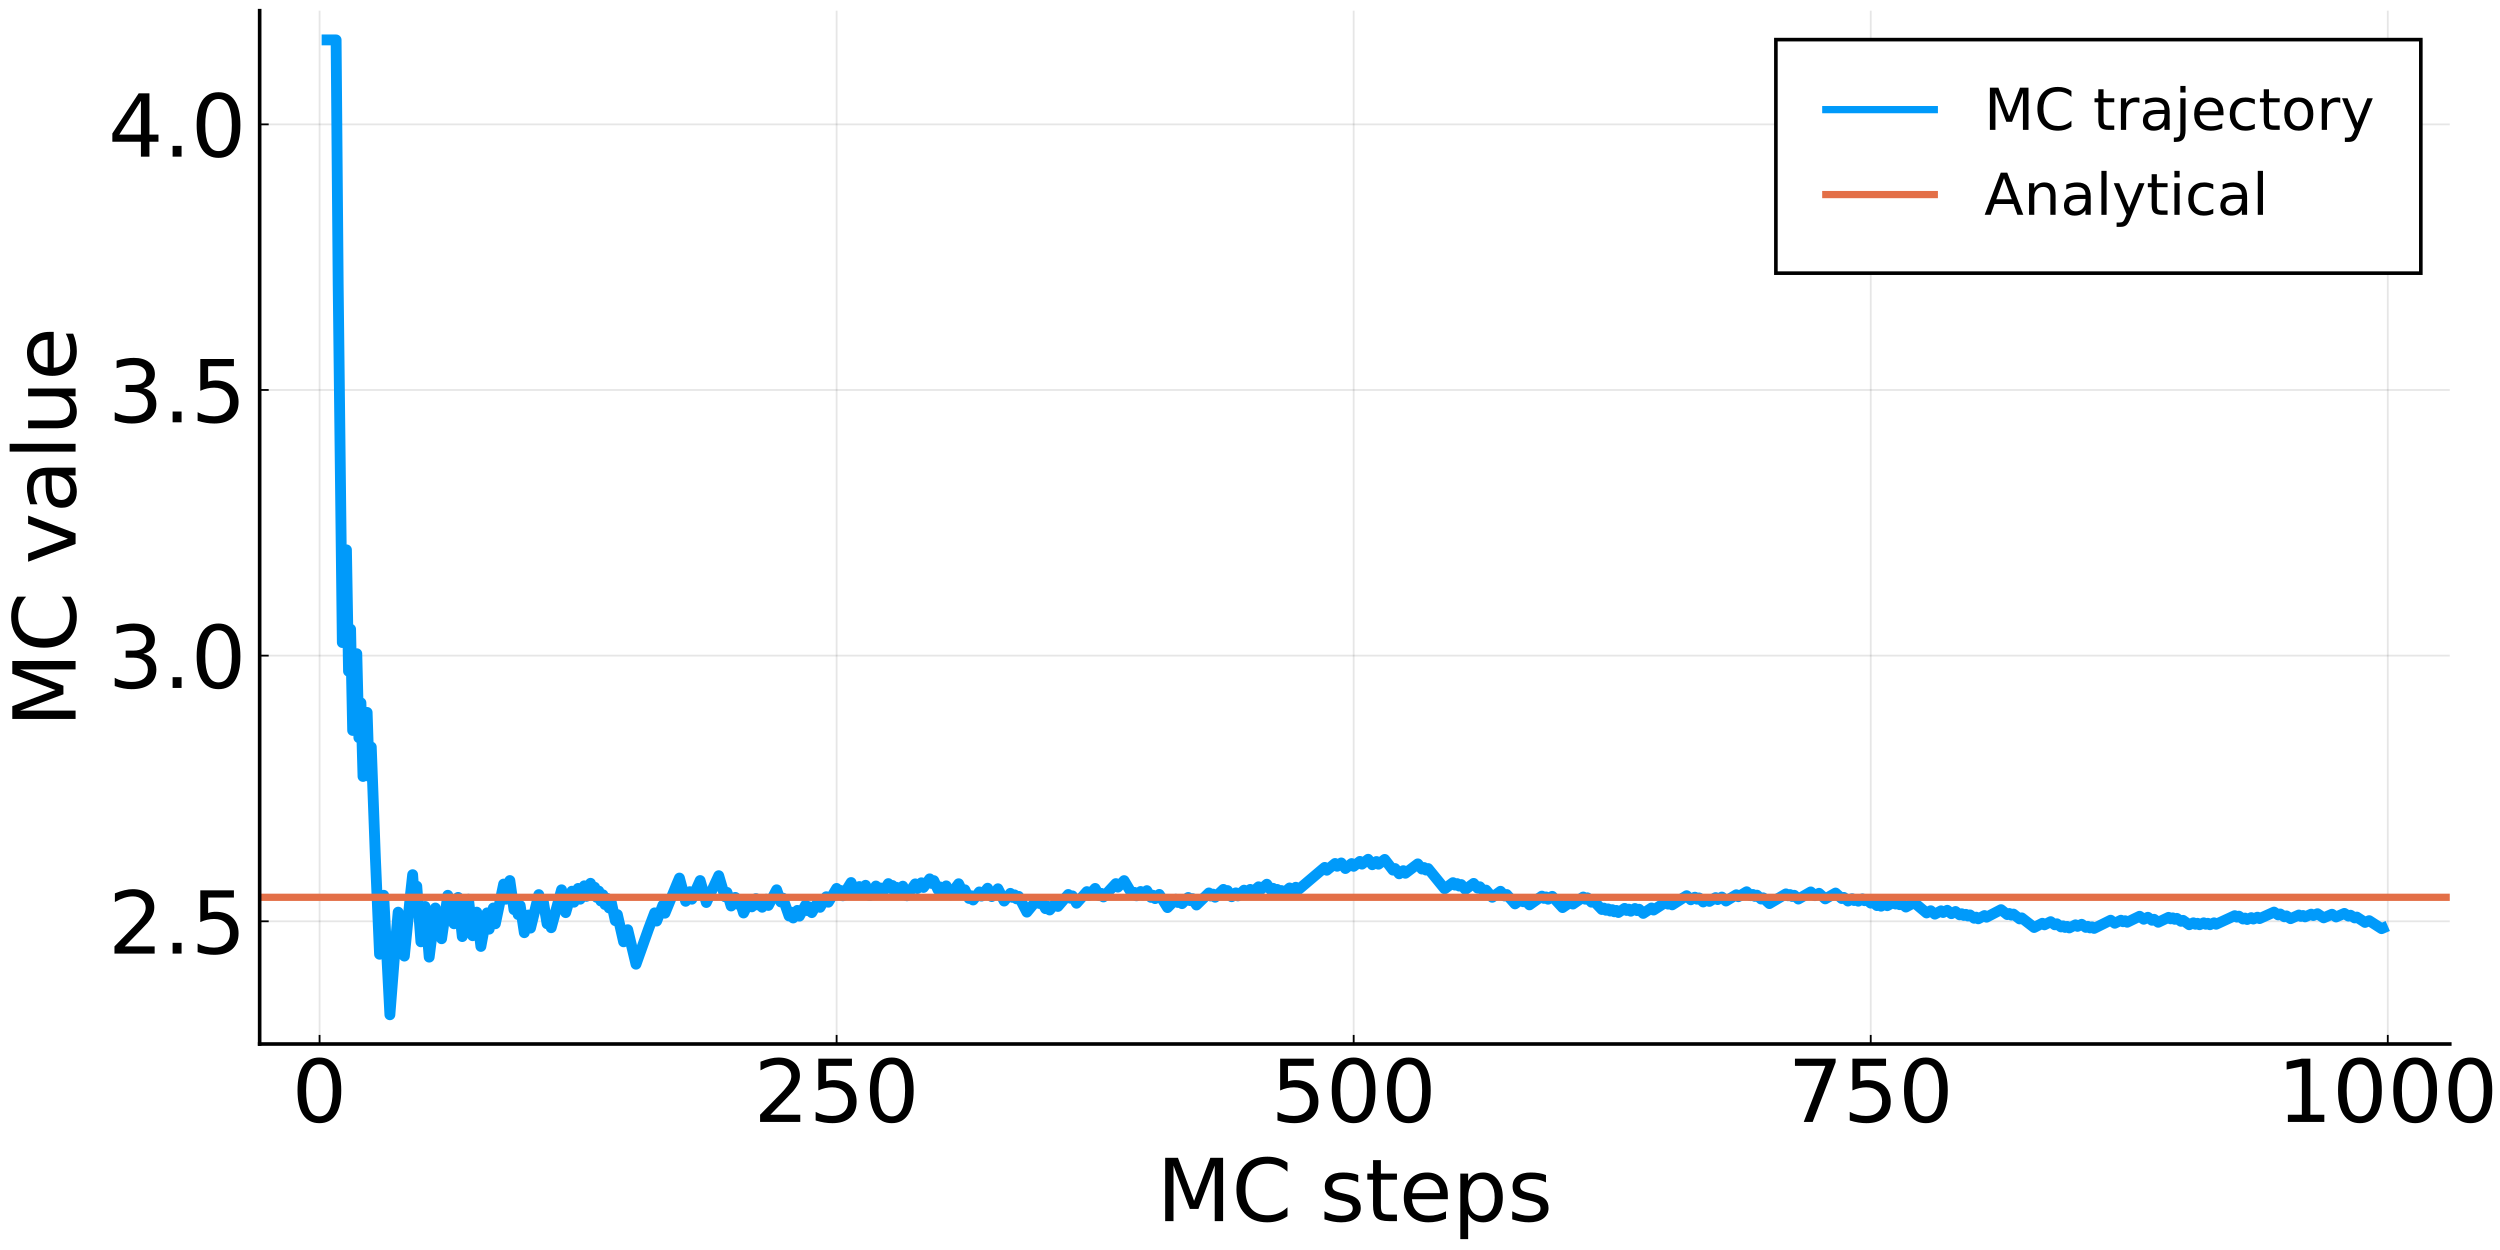
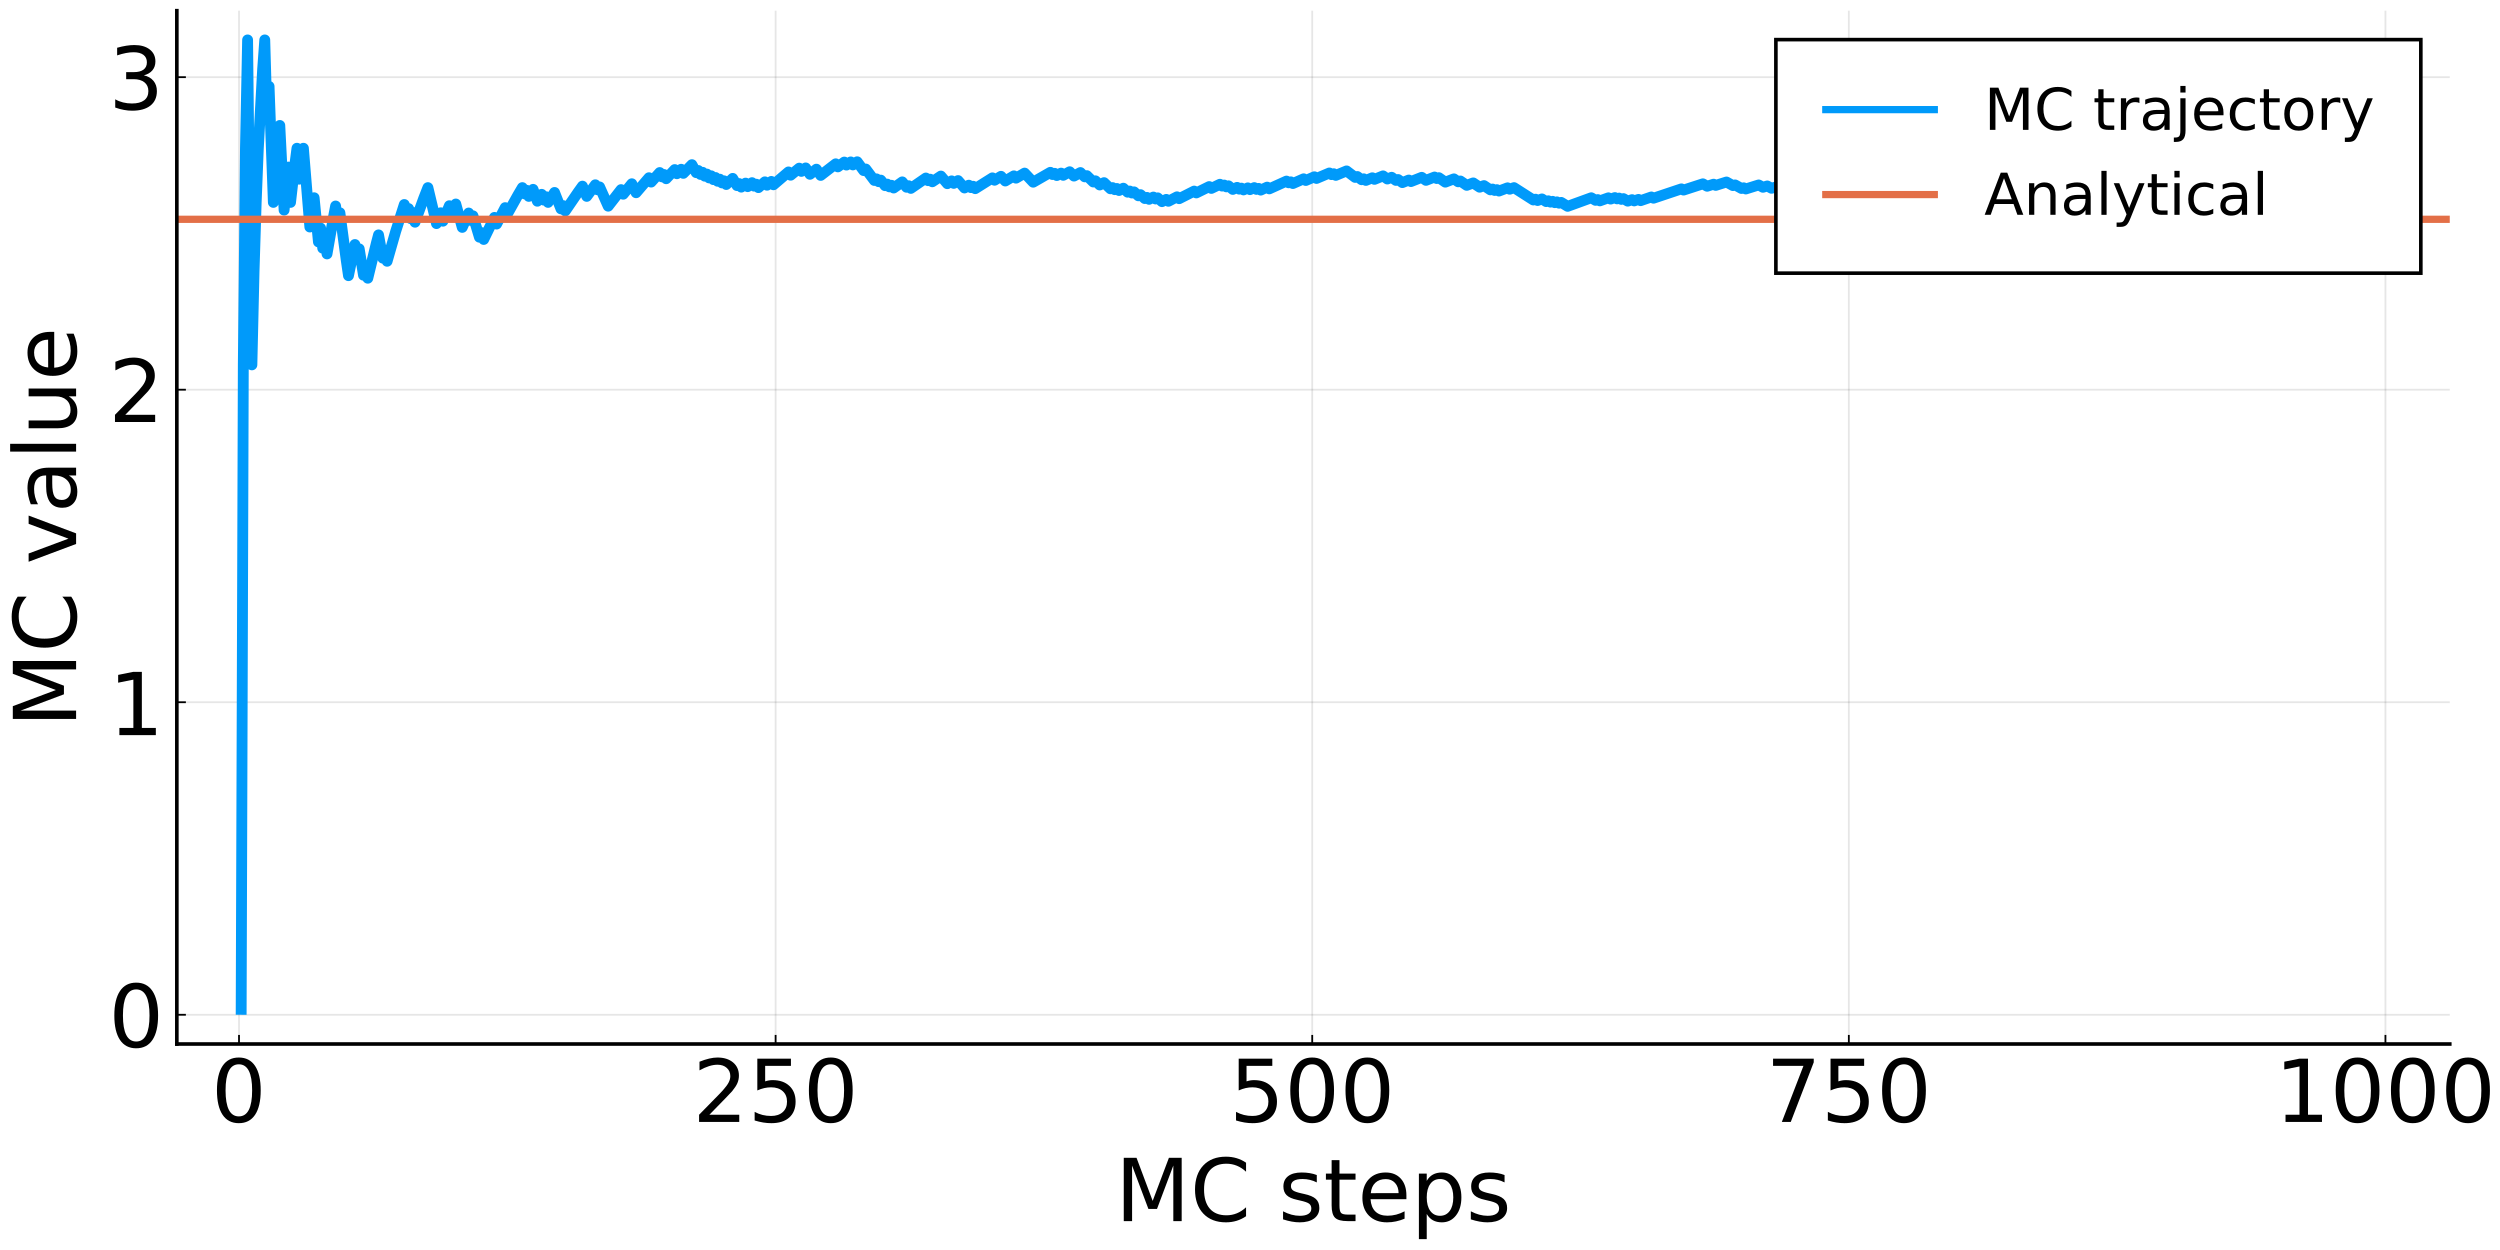
<svg xmlns="http://www.w3.org/2000/svg" xmlns:xlink="http://www.w3.org/1999/xlink" width="691.2pt" height="345.6pt" viewBox="0 0 691.2 345.6" version="1.1">
  <defs>
    <style type="text/css">*{stroke-linejoin: round; stroke-linecap: butt}</style>
  </defs>
  <g id="figure_1">
    <g id="patch_1">
      <path d="M 0 345.6  L 691.2 345.6  L 691.2 0  L 0 0  z " style="fill: #ffffff" />
    </g>
    <g id="axes_1">
      <g id="patch_2">
-         <path d="M 71.789 288.647  L 677.311 288.647  L 677.311 2.953  L 71.789 2.953  z " style="fill: #ffffff" />
+         <path d="M 48.89 288.647  L 677.311 288.647  L 677.311 2.953  L 48.89 2.953  z " style="fill: #ffffff" />
      </g>
      <g id="matplotlib.axis_1">
        <g id="xtick_1">
          <g id="line2d_1">
-             <path d="M 88.354 288.647  L 88.354 2.953  " clip-path="url(#p60156ba295)" style="fill: none; stroke: #000000; stroke-opacity: 0.1; stroke-width: 0.5; stroke-linecap: square" />
+             <path d="M 66.082 288.647  L 66.082 2.953  " clip-path="url(#pbb19b28d5f)" style="fill: none; stroke: #000000; stroke-opacity: 0.1; stroke-width: 0.5; stroke-linecap: square" />
          </g>
          <g id="line2d_2">
            <defs>
-               <path id="m8206eb8836" d="M 0 0  L 0 -2.5  " style="stroke: #000000; stroke-width: 0.5" />
-             </defs>
-             <g>
-               <use xlink:href="#m8206eb8836" x="88.354" y="288.647" style="stroke: #000000; stroke-width: 0.5" />
+               <path id="m225889d27c" d="M 0 0  L 0 -2.5  " style="stroke: #000000; stroke-width: 0.5" />
+             </defs>
+             <g>
+               <use xlink:href="#m225889d27c" x="66.082" y="288.647" style="stroke: #000000; stroke-width: 0.5" />
            </g>
          </g>
          <g id="text_1">
-             <g transform="translate(80.67431 310.3835)scale(0.24 -0.24)">
+             <g transform="translate(58.40232 310.3835)scale(0.24 -0.24)">
              <defs>
                <path id="DejaVuSans-30" d="M 2034 4250  Q 1547 4250 1301 3770  Q 1056 3291 1056 2328  Q 1056 1369 1301 889  Q 1547 409 2034 409  Q 2525 409 2770 889  Q 3016 1369 3016 2328  Q 3016 3291 2770 3770  Q 2525 4250 2034 4250  z M 2034 4750  Q 2819 4750 3233 4129  Q 3647 3509 3647 2328  Q 3647 1150 3233 529  Q 2819 -91 2034 -91  Q 1250 -91 836 529  Q 422 1150 422 2328  Q 422 3509 836 4129  Q 1250 4750 2034 4750  z " transform="scale(0.015625)" />
              </defs>
              <use xlink:href="#DejaVuSans-30" transform="translate(0 0.78125)" />
            </g>
          </g>
        </g>
        <g id="xtick_2">
          <g id="line2d_3">
-             <path d="M 231.309 288.647  L 231.309 2.953  " clip-path="url(#p60156ba295)" style="fill: none; stroke: #000000; stroke-opacity: 0.1; stroke-width: 0.5; stroke-linecap: square" />
+             <path d="M 214.443 288.647  L 214.443 2.953  " clip-path="url(#pbb19b28d5f)" style="fill: none; stroke: #000000; stroke-opacity: 0.1; stroke-width: 0.5; stroke-linecap: square" />
          </g>
          <g id="line2d_4">
            <g>
-               <use xlink:href="#m8206eb8836" x="231.309" y="288.647" style="stroke: #000000; stroke-width: 0.5" />
+               <use xlink:href="#m225889d27c" x="214.443" y="288.647" style="stroke: #000000; stroke-width: 0.5" />
            </g>
          </g>
          <g id="text_2">
-             <g transform="translate(208.3892 310.3835)scale(0.24 -0.24)">
+             <g transform="translate(191.5232 310.3835)scale(0.24 -0.24)">
              <defs>
                <path id="DejaVuSans-32" d="M 1228 531  L 3431 531  L 3431 0  L 469 0  L 469 531  Q 828 903 1448 1529  Q 2069 2156 2228 2338  Q 2531 2678 2651 2914  Q 2772 3150 2772 3378  Q 2772 3750 2511 3984  Q 2250 4219 1831 4219  Q 1534 4219 1204 4116  Q 875 4013 500 3803  L 500 4441  Q 881 4594 1212 4672  Q 1544 4750 1819 4750  Q 2544 4750 2975 4387  Q 3406 4025 3406 3419  Q 3406 3131 3298 2873  Q 3191 2616 2906 2266  Q 2828 2175 2409 1742  Q 1991 1309 1228 531  z " transform="scale(0.015625)" />
                <path id="DejaVuSans-35" d="M 691 4666  L 3169 4666  L 3169 4134  L 1269 4134  L 1269 2991  Q 1406 3038 1543 3061  Q 1681 3084 1819 3084  Q 2600 3084 3056 2656  Q 3513 2228 3513 1497  Q 3513 744 3044 326  Q 2575 -91 1722 -91  Q 1428 -91 1123 -41  Q 819 9 494 109  L 494 744  Q 775 591 1075 516  Q 1375 441 1709 441  Q 2250 441 2565 725  Q 2881 1009 2881 1497  Q 2881 1984 2565 2268  Q 2250 2553 1709 2553  Q 1456 2553 1204 2497  Q 953 2441 691 2322  L 691 4666  z " transform="scale(0.015625)" />
              </defs>
              <use xlink:href="#DejaVuSans-32" transform="translate(0 0.78125)" />
              <use xlink:href="#DejaVuSans-35" transform="translate(63.62305 0.78125)" />
              <use xlink:href="#DejaVuSans-30" transform="translate(127.2461 0.78125)" />
            </g>
          </g>
        </g>
        <g id="xtick_3">
          <g id="line2d_5">
-             <path d="M 374.264 288.647  L 374.264 2.953  " clip-path="url(#p60156ba295)" style="fill: none; stroke: #000000; stroke-opacity: 0.1; stroke-width: 0.5; stroke-linecap: square" />
+             <path d="M 362.804 288.647  L 362.804 2.953  " clip-path="url(#pbb19b28d5f)" style="fill: none; stroke: #000000; stroke-opacity: 0.1; stroke-width: 0.5; stroke-linecap: square" />
          </g>
          <g id="line2d_6">
            <g>
-               <use xlink:href="#m8206eb8836" x="374.264" y="288.647" style="stroke: #000000; stroke-width: 0.5" />
+               <use xlink:href="#m225889d27c" x="362.804" y="288.647" style="stroke: #000000; stroke-width: 0.5" />
            </g>
          </g>
          <g id="text_3">
-             <g transform="translate(351.3442 310.3835)scale(0.24 -0.24)">
+             <g transform="translate(339.8841 310.3835)scale(0.24 -0.24)">
              <use xlink:href="#DejaVuSans-35" transform="translate(0 0.78125)" />
              <use xlink:href="#DejaVuSans-30" transform="translate(63.62305 0.78125)" />
              <use xlink:href="#DejaVuSans-30" transform="translate(127.2461 0.78125)" />
            </g>
          </g>
        </g>
        <g id="xtick_4">
          <g id="line2d_7">
-             <path d="M 517.219 288.647  L 517.219 2.953  " clip-path="url(#p60156ba295)" style="fill: none; stroke: #000000; stroke-opacity: 0.1; stroke-width: 0.5; stroke-linecap: square" />
+             <path d="M 511.165 288.647  L 511.165 2.953  " clip-path="url(#pbb19b28d5f)" style="fill: none; stroke: #000000; stroke-opacity: 0.1; stroke-width: 0.5; stroke-linecap: square" />
          </g>
          <g id="line2d_8">
            <g>
-               <use xlink:href="#m8206eb8836" x="517.219" y="288.647" style="stroke: #000000; stroke-width: 0.5" />
+               <use xlink:href="#m225889d27c" x="511.165" y="288.647" style="stroke: #000000; stroke-width: 0.5" />
            </g>
          </g>
          <g id="text_4">
-             <g transform="translate(494.2991 310.3835)scale(0.24 -0.24)">
+             <g transform="translate(488.245 310.3835)scale(0.24 -0.24)">
              <defs>
                <path id="DejaVuSans-37" d="M 525 4666  L 3525 4666  L 3525 4397  L 1831 0  L 1172 0  L 2766 4134  L 525 4134  L 525 4666  z " transform="scale(0.015625)" />
              </defs>
              <use xlink:href="#DejaVuSans-37" transform="translate(0 0.78125)" />
              <use xlink:href="#DejaVuSans-35" transform="translate(63.62305 0.78125)" />
              <use xlink:href="#DejaVuSans-30" transform="translate(127.2461 0.78125)" />
            </g>
          </g>
        </g>
        <g id="xtick_5">
          <g id="line2d_9">
-             <path d="M 660.174 288.647  L 660.174 2.953  " clip-path="url(#p60156ba295)" style="fill: none; stroke: #000000; stroke-opacity: 0.1; stroke-width: 0.5; stroke-linecap: square" />
+             <path d="M 659.526 288.647  L 659.526 2.953  " clip-path="url(#pbb19b28d5f)" style="fill: none; stroke: #000000; stroke-opacity: 0.1; stroke-width: 0.5; stroke-linecap: square" />
          </g>
          <g id="line2d_10">
            <g>
-               <use xlink:href="#m8206eb8836" x="660.174" y="288.647" style="stroke: #000000; stroke-width: 0.5" />
+               <use xlink:href="#m225889d27c" x="659.526" y="288.647" style="stroke: #000000; stroke-width: 0.5" />
            </g>
          </g>
          <g id="text_5">
-             <g transform="translate(629.574 310.3835)scale(0.24 -0.24)">
+             <g transform="translate(628.926 310.3835)scale(0.24 -0.24)">
              <defs>
                <path id="DejaVuSans-31" d="M 794 531  L 1825 531  L 1825 4091  L 703 3866  L 703 4441  L 1819 4666  L 2450 4666  L 2450 531  L 3481 531  L 3481 0  L 794 0  L 794 531  z " transform="scale(0.015625)" />
              </defs>
              <use xlink:href="#DejaVuSans-31" transform="translate(0 0.78125)" />
              <use xlink:href="#DejaVuSans-30" transform="translate(63.62305 0.78125)" />
              <use xlink:href="#DejaVuSans-30" transform="translate(127.2461 0.78125)" />
              <use xlink:href="#DejaVuSans-30" transform="translate(190.8691 0.78125)" />
            </g>
          </g>
        </g>
        <g id="text_6">
-           <g transform="translate(319.7945 337.611)scale(0.24 -0.24)">
+           <g transform="translate(308.3452 337.611)scale(0.24 -0.24)">
            <defs>
              <path id="DejaVuSans-4d" d="M 628 4666  L 1569 4666  L 2759 1491  L 3956 4666  L 4897 4666  L 4897 0  L 4281 0  L 4281 4097  L 3078 897  L 2444 897  L 1241 4097  L 1241 0  L 628 0  L 628 4666  z " transform="scale(0.015625)" />
              <path id="DejaVuSans-43" d="M 4122 4306  L 4122 3641  Q 3803 3938 3442 4084  Q 3081 4231 2675 4231  Q 1875 4231 1450 3742  Q 1025 3253 1025 2328  Q 1025 1406 1450 917  Q 1875 428 2675 428  Q 3081 428 3442 575  Q 3803 722 4122 1019  L 4122 359  Q 3791 134 3420 21  Q 3050 -91 2638 -91  Q 1578 -91 968 557  Q 359 1206 359 2328  Q 359 3453 968 4101  Q 1578 4750 2638 4750  Q 3056 4750 3426 4639  Q 3797 4528 4122 4306  z " transform="scale(0.015625)" />
              <path id="DejaVuSans-20" transform="scale(0.015625)" />
              <path id="DejaVuSans-73" d="M 2834 3397  L 2834 2853  Q 2591 2978 2328 3040  Q 2066 3103 1784 3103  Q 1356 3103 1142 2972  Q 928 2841 928 2578  Q 928 2378 1081 2264  Q 1234 2150 1697 2047  L 1894 2003  Q 2506 1872 2764 1633  Q 3022 1394 3022 966  Q 3022 478 2636 193  Q 2250 -91 1575 -91  Q 1294 -91 989 -36  Q 684 19 347 128  L 347 722  Q 666 556 975 473  Q 1284 391 1588 391  Q 1994 391 2212 530  Q 2431 669 2431 922  Q 2431 1156 2273 1281  Q 2116 1406 1581 1522  L 1381 1569  Q 847 1681 609 1914  Q 372 2147 372 2553  Q 372 3047 722 3315  Q 1072 3584 1716 3584  Q 2034 3584 2315 3537  Q 2597 3491 2834 3397  z " transform="scale(0.015625)" />
              <path id="DejaVuSans-74" d="M 1172 4494  L 1172 3500  L 2356 3500  L 2356 3053  L 1172 3053  L 1172 1153  Q 1172 725 1289 603  Q 1406 481 1766 481  L 2356 481  L 2356 0  L 1766 0  Q 1100 0 847 248  Q 594 497 594 1153  L 594 3053  L 172 3053  L 172 3500  L 594 3500  L 594 4494  L 1172 4494  z " transform="scale(0.015625)" />
              <path id="DejaVuSans-65" d="M 3597 1894  L 3597 1613  L 953 1613  Q 991 1019 1311 708  Q 1631 397 2203 397  Q 2534 397 2845 478  Q 3156 559 3463 722  L 3463 178  Q 3153 47 2828 -22  Q 2503 -91 2169 -91  Q 1331 -91 842 396  Q 353 884 353 1716  Q 353 2575 817 3079  Q 1281 3584 2069 3584  Q 2775 3584 3186 3129  Q 3597 2675 3597 1894  z M 3022 2063  Q 3016 2534 2758 2815  Q 2500 3097 2075 3097  Q 1594 3097 1305 2825  Q 1016 2553 972 2059  L 3022 2063  z " transform="scale(0.015625)" />
              <path id="DejaVuSans-70" d="M 1159 525  L 1159 -1331  L 581 -1331  L 581 3500  L 1159 3500  L 1159 2969  Q 1341 3281 1617 3432  Q 1894 3584 2278 3584  Q 2916 3584 3314 3078  Q 3713 2572 3713 1747  Q 3713 922 3314 415  Q 2916 -91 2278 -91  Q 1894 -91 1617 61  Q 1341 213 1159 525  z M 3116 1747  Q 3116 2381 2855 2742  Q 2594 3103 2138 3103  Q 1681 3103 1420 2742  Q 1159 2381 1159 1747  Q 1159 1113 1420 752  Q 1681 391 2138 391  Q 2594 391 2855 752  Q 3116 1113 3116 1747  z " transform="scale(0.015625)" />
            </defs>
            <use xlink:href="#DejaVuSans-4d" />
            <use xlink:href="#DejaVuSans-43" x="86.279" />
            <use xlink:href="#DejaVuSans-20" x="156.104" />
            <use xlink:href="#DejaVuSans-73" x="187.891" />
            <use xlink:href="#DejaVuSans-74" x="239.99" />
            <use xlink:href="#DejaVuSans-65" x="279.199" />
            <use xlink:href="#DejaVuSans-70" x="340.723" />
            <use xlink:href="#DejaVuSans-73" x="404.199" />
          </g>
        </g>
      </g>
      <g id="matplotlib.axis_2">
        <g id="ytick_1">
          <g id="line2d_11">
-             <path d="M 71.789 254.72  L 677.311 254.72  " clip-path="url(#p60156ba295)" style="fill: none; stroke: #000000; stroke-opacity: 0.1; stroke-width: 0.5; stroke-linecap: square" />
+             <path d="M 48.89 280.562  L 677.311 280.562  " clip-path="url(#pbb19b28d5f)" style="fill: none; stroke: #000000; stroke-opacity: 0.1; stroke-width: 0.5; stroke-linecap: square" />
          </g>
          <g id="line2d_12">
            <defs>
-               <path id="md32a8a4a3f" d="M 0 0  L 2.5 0  " style="stroke: #000000; stroke-width: 0.5" />
-             </defs>
-             <g>
-               <use xlink:href="#md32a8a4a3f" x="71.789" y="254.72" style="stroke: #000000; stroke-width: 0.5" />
+               <path id="m16755662ae" d="M 0 0  L 2.5 0  " style="stroke: #000000; stroke-width: 0.5" />
+             </defs>
+             <g>
+               <use xlink:href="#m16755662ae" x="48.89" y="280.562" style="stroke: #000000; stroke-width: 0.5" />
            </g>
          </g>
          <g id="text_7">
-             <g transform="translate(29.88869 263.8382)scale(0.24 -0.24)">
-               <defs>
-                 <path id="DejaVuSans-2e" d="M 684 794  L 1344 794  L 1344 0  L 684 0  L 684 794  z " transform="scale(0.015625)" />
-               </defs>
-               <use xlink:href="#DejaVuSans-32" transform="translate(0 0.78125)" />
-               <use xlink:href="#DejaVuSans-2e" transform="translate(63.62305 0.78125)" />
-               <use xlink:href="#DejaVuSans-35" transform="translate(95.41016 0.78125)" />
+             <g transform="translate(30.03026 289.6797)scale(0.24 -0.24)">
+               <use xlink:href="#DejaVuSans-30" transform="translate(0 0.78125)" />
            </g>
          </g>
        </g>
        <g id="ytick_2">
          <g id="line2d_13">
-             <path d="M 71.789 181.273  L 677.311 181.273  " clip-path="url(#p60156ba295)" style="fill: none; stroke: #000000; stroke-opacity: 0.1; stroke-width: 0.5; stroke-linecap: square" />
+             <path d="M 48.89 194.153  L 677.311 194.153  " clip-path="url(#pbb19b28d5f)" style="fill: none; stroke: #000000; stroke-opacity: 0.1; stroke-width: 0.5; stroke-linecap: square" />
          </g>
          <g id="line2d_14">
            <g>
-               <use xlink:href="#md32a8a4a3f" x="71.789" y="181.273" style="stroke: #000000; stroke-width: 0.5" />
+               <use xlink:href="#m16755662ae" x="48.89" y="194.153" style="stroke: #000000; stroke-width: 0.5" />
            </g>
          </g>
          <g id="text_8">
-             <g transform="translate(29.88869 190.3907)scale(0.24 -0.24)">
-               <defs>
-                 <path id="DejaVuSans-33" d="M 2597 2516  Q 3050 2419 3304 2112  Q 3559 1806 3559 1356  Q 3559 666 3084 287  Q 2609 -91 1734 -91  Q 1441 -91 1130 -33  Q 819 25 488 141  L 488 750  Q 750 597 1062 519  Q 1375 441 1716 441  Q 2309 441 2620 675  Q 2931 909 2931 1356  Q 2931 1769 2642 2001  Q 2353 2234 1838 2234  L 1294 2234  L 1294 2753  L 1863 2753  Q 2328 2753 2575 2939  Q 2822 3125 2822 3475  Q 2822 3834 2567 4026  Q 2313 4219 1838 4219  Q 1578 4219 1281 4162  Q 984 4106 628 3988  L 628 4550  Q 988 4650 1302 4700  Q 1616 4750 1894 4750  Q 2613 4750 3031 4423  Q 3450 4097 3450 3541  Q 3450 3153 3228 2886  Q 3006 2619 2597 2516  z " transform="scale(0.015625)" />
-               </defs>
-               <use xlink:href="#DejaVuSans-33" transform="translate(0 0.78125)" />
-               <use xlink:href="#DejaVuSans-2e" transform="translate(63.62305 0.78125)" />
-               <use xlink:href="#DejaVuSans-30" transform="translate(95.41016 0.78125)" />
+             <g transform="translate(30.03026 203.2709)scale(0.24 -0.24)">
+               <use xlink:href="#DejaVuSans-31" transform="translate(0 0.09375)" />
            </g>
          </g>
        </g>
        <g id="ytick_3">
          <g id="line2d_15">
-             <path d="M 71.789 107.825  L 677.311 107.825  " clip-path="url(#p60156ba295)" style="fill: none; stroke: #000000; stroke-opacity: 0.1; stroke-width: 0.5; stroke-linecap: square" />
+             <path d="M 48.89 107.744  L 677.311 107.744  " clip-path="url(#pbb19b28d5f)" style="fill: none; stroke: #000000; stroke-opacity: 0.1; stroke-width: 0.5; stroke-linecap: square" />
          </g>
          <g id="line2d_16">
            <g>
-               <use xlink:href="#md32a8a4a3f" x="71.789" y="107.825" style="stroke: #000000; stroke-width: 0.5" />
+               <use xlink:href="#m16755662ae" x="48.89" y="107.744" style="stroke: #000000; stroke-width: 0.5" />
            </g>
          </g>
          <g id="text_9">
-             <g transform="translate(29.88869 116.9432)scale(0.24 -0.24)">
-               <use xlink:href="#DejaVuSans-33" transform="translate(0 0.78125)" />
-               <use xlink:href="#DejaVuSans-2e" transform="translate(63.62305 0.78125)" />
-               <use xlink:href="#DejaVuSans-35" transform="translate(95.41016 0.78125)" />
+             <g transform="translate(30.03026 116.8621)scale(0.24 -0.24)">
+               <use xlink:href="#DejaVuSans-32" transform="translate(0 0.78125)" />
            </g>
          </g>
        </g>
        <g id="ytick_4">
          <g id="line2d_17">
-             <path d="M 71.789 34.378  L 677.311 34.378  " clip-path="url(#p60156ba295)" style="fill: none; stroke: #000000; stroke-opacity: 0.1; stroke-width: 0.5; stroke-linecap: square" />
+             <path d="M 48.89 21.335  L 677.311 21.335  " clip-path="url(#pbb19b28d5f)" style="fill: none; stroke: #000000; stroke-opacity: 0.1; stroke-width: 0.5; stroke-linecap: square" />
          </g>
          <g id="line2d_18">
            <g>
-               <use xlink:href="#md32a8a4a3f" x="71.789" y="34.378" style="stroke: #000000; stroke-width: 0.5" />
+               <use xlink:href="#m16755662ae" x="48.89" y="21.335" style="stroke: #000000; stroke-width: 0.5" />
            </g>
          </g>
          <g id="text_10">
-             <g transform="translate(29.88869 43.4957)scale(0.24 -0.24)">
-               <defs>
-                 <path id="DejaVuSans-34" d="M 2419 4116  L 825 1625  L 2419 1625  L 2419 4116  z M 2253 4666  L 3047 4666  L 3047 1625  L 3713 1625  L 3713 1100  L 3047 1100  L 3047 0  L 2419 0  L 2419 1100  L 313 1100  L 313 1709  L 2253 4666  z " transform="scale(0.015625)" />
-               </defs>
-               <use xlink:href="#DejaVuSans-34" transform="translate(0 0.78125)" />
-               <use xlink:href="#DejaVuSans-2e" transform="translate(63.62305 0.78125)" />
-               <use xlink:href="#DejaVuSans-30" transform="translate(95.41016 0.78125)" />
+             <g transform="translate(30.03026 30.45325)scale(0.24 -0.24)">
+               <defs>
+                 <path id="DejaVuSans-33" d="M 2597 2516  Q 3050 2419 3304 2112  Q 3559 1806 3559 1356  Q 3559 666 3084 287  Q 2609 -91 1734 -91  Q 1441 -91 1130 -33  Q 819 25 488 141  L 488 750  Q 750 597 1062 519  Q 1375 441 1716 441  Q 2309 441 2620 675  Q 2931 909 2931 1356  Q 2931 1769 2642 2001  Q 2353 2234 1838 2234  L 1294 2234  L 1294 2753  L 1863 2753  Q 2328 2753 2575 2939  Q 2822 3125 2822 3475  Q 2822 3834 2567 4026  Q 2313 4219 1838 4219  Q 1578 4219 1281 4162  Q 984 4106 628 3988  L 628 4550  Q 988 4650 1302 4700  Q 1616 4750 1894 4750  Q 2613 4750 3031 4423  Q 3450 4097 3450 3541  Q 3450 3153 3228 2886  Q 3006 2619 2597 2516  z " transform="scale(0.015625)" />
+               </defs>
+               <use xlink:href="#DejaVuSans-33" transform="translate(0 0.78125)" />
            </g>
          </g>
        </g>
        <g id="text_11">
-           <g transform="translate(20.89744 201.1256)rotate(-90)scale(0.24 -0.24)">
+           <g transform="translate(21.03901 201.1256)rotate(-90)scale(0.24 -0.24)">
            <defs>
              <path id="DejaVuSans-76" d="M 191 3500  L 800 3500  L 1894 563  L 2988 3500  L 3597 3500  L 2284 0  L 1503 0  L 191 3500  z " transform="scale(0.015625)" />
              <path id="DejaVuSans-61" d="M 2194 1759  Q 1497 1759 1228 1600  Q 959 1441 959 1056  Q 959 750 1161 570  Q 1363 391 1709 391  Q 2188 391 2477 730  Q 2766 1069 2766 1631  L 2766 1759  L 2194 1759  z M 3341 1997  L 3341 0  L 2766 0  L 2766 531  Q 2569 213 2275 61  Q 1981 -91 1556 -91  Q 1019 -91 701 211  Q 384 513 384 1019  Q 384 1609 779 1909  Q 1175 2209 1959 2209  L 2766 2209  L 2766 2266  Q 2766 2663 2505 2880  Q 2244 3097 1772 3097  Q 1472 3097 1187 3025  Q 903 2953 641 2809  L 641 3341  Q 956 3463 1253 3523  Q 1550 3584 1831 3584  Q 2591 3584 2966 3190  Q 3341 2797 3341 1997  z " transform="scale(0.015625)" />
              <path id="DejaVuSans-6c" d="M 603 4863  L 1178 4863  L 1178 0  L 603 0  L 603 4863  z " transform="scale(0.015625)" />
              <path id="DejaVuSans-75" d="M 544 1381  L 544 3500  L 1119 3500  L 1119 1403  Q 1119 906 1312 657  Q 1506 409 1894 409  Q 2359 409 2629 706  Q 2900 1003 2900 1516  L 2900 3500  L 3475 3500  L 3475 0  L 2900 0  L 2900 538  Q 2691 219 2414 64  Q 2138 -91 1772 -91  Q 1169 -91 856 284  Q 544 659 544 1381  z M 1991 3584  L 1991 3584  z " transform="scale(0.015625)" />
            </defs>
            <use xlink:href="#DejaVuSans-4d" />
            <use xlink:href="#DejaVuSans-43" x="86.279" />
            <use xlink:href="#DejaVuSans-20" x="156.104" />
            <use xlink:href="#DejaVuSans-76" x="187.891" />
            <use xlink:href="#DejaVuSans-61" x="247.07" />
            <use xlink:href="#DejaVuSans-6c" x="308.35" />
            <use xlink:href="#DejaVuSans-75" x="336.133" />
            <use xlink:href="#DejaVuSans-65" x="399.512" />
          </g>
        </g>
      </g>
      <g id="line2d_19">
-         <path d="M 88.926 11.038  L 92.929 11.038  L 93.501 78.918  L 94.644 177.653  L 95.788 152.02  L 96.36 185.587  L 96.932 173.95  L 97.503 201.951  L 98.647 180.738  L 99.219 203.96  L 99.791 194.314  L 100.363 214.678  L 101.506 196.97  L 102.078 214.678  L 102.65 206.533  L 103.793 237.305  L 104.937 263.833  L 106.081 247.523  L 107.796 280.562  L 109.512 258.708  L 110.083 252.191  L 110.655 261.672  L 111.227 255.406  L 111.799 264.346  L 113.514 247.075  L 114.086 241.83  L 114.658 250.094  L 115.23 245.007  L 116.373 260.393  L 117.517 250.615  L 118.661 264.627  L 120.376 251.042  L 120.948 257.55  L 121.52 253.299  L 122.092 259.548  L 123.807 247.523  L 124.379 253.467  L 124.951 249.679  L 125.523 255.406  L 126.666 248.112  L 127.81 258.948  L 129.525 248.618  L 130.669 258.708  L 131.813 252.191  L 132.956 261.672  L 134.672 252.389  L 135.244 256.896  L 136.387 251.042  L 136.959 255.406  L 139.246 244.423  L 139.818 248.618  L 140.962 243.453  L 142.105 251.507  L 142.677 248.975  L 143.249 252.861  L 143.821 250.368  L 144.964 257.874  L 146.108 252.987  L 146.68 256.604  L 148.967 247.337  L 149.539 250.838  L 150.111 248.618  L 151.254 255.406  L 151.826 253.205  L 152.398 256.497  L 155.257 246.007  L 156.401 252.326  L 158.116 246.393  L 158.688 249.446  L 159.832 245.631  L 160.404 248.618  L 161.547 244.906  L 162.119 247.829  L 163.263 244.214  L 163.835 247.075  L 164.406 245.301  L 164.978 248.112  L 165.55 246.355  L 166.122 249.117  L 166.694 247.379  L 167.265 250.094  L 167.837 248.374  L 168.409 251.042  L 168.981 249.34  L 170.125 254.552  L 170.696 252.861  L 172.412 260.393  L 173.555 257.046  L 175.843 266.586  L 179.274 256.943  L 180.989 252.389  L 181.561 254.656  L 183.276 250.254  L 183.848 252.48  L 187.279 244.106  L 187.851 242.766  L 189.566 249.193  L 190.71 246.532  L 191.282 248.618  L 193.569 243.453  L 195.285 249.526  L 198.716 242.111  L 200.431 247.925  L 201.003 246.723  L 202.146 250.494  L 203.29 248.112  L 203.862 249.962  L 204.434 248.785  L 205.577 252.426  L 207.293 248.944  L 207.865 250.729  L 209.008 248.457  L 209.58 250.219  L 210.152 249.096  L 210.724 250.838  L 211.867 248.618  L 212.439 250.339  L 214.726 246.007  L 215.87 249.379  L 216.442 248.315  L 218.157 253.253  L 218.729 252.191  L 219.301 253.805  L 220.445 251.704  L 221.016 253.299  L 222.732 250.207  L 223.304 251.782  L 223.876 250.766  L 224.447 252.326  L 226.163 249.322  L 226.735 250.862  L 228.45 247.925  L 229.022 249.446  L 231.309 245.631  L 231.881 247.131  L 232.453 246.194  L 233.025 247.679  L 235.312 243.996  L 236.456 246.915  L 237.599 245.107  L 238.171 246.545  L 239.315 244.761  L 240.458 247.597  L 242.174 244.959  L 242.746 246.355  L 243.317 245.487  L 243.889 246.871  L 245.605 244.298  L 246.177 245.667  L 246.748 244.82  L 247.32 246.176  L 247.892 245.334  L 248.464 246.679  L 249.607 245.007  L 250.751 247.662  L 253.038 244.376  L 253.61 245.682  L 254.754 244.069  L 255.326 245.364  L 257.041 242.981  L 257.613 244.261  L 258.185 243.476  L 259.328 246.007  L 259.9 245.224  L 260.472 246.476  L 261.616 244.922  L 262.759 247.394  L 265.047 244.334  L 266.19 246.763  L 266.762 246.007  L 267.906 248.402  L 268.478 247.648  L 269.049 248.833  L 270.765 246.597  L 271.337 247.77  L 273.052 245.571  L 274.196 247.887  L 275.911 245.721  L 277.627 249.131  L 279.342 246.992  L 279.914 248.112  L 280.486 247.406  L 281.058 248.517  L 281.629 247.815  L 283.917 252.191  L 286.776 248.716  L 287.348 249.788  L 287.919 249.104  L 289.063 251.229  L 289.635 250.546  L 290.207 251.599  L 291.922 249.571  L 292.494 250.615  L 295.353 247.305  L 295.925 248.338  L 296.497 247.686  L 297.64 249.731  L 300.499 246.514  L 301.071 247.523  L 302.787 245.631  L 303.93 247.628  L 304.502 247.002  L 305.074 247.991  L 308.505 244.298  L 309.077 245.277  L 310.792 243.47  L 313.079 247.323  L 313.651 246.723  L 314.223 247.673  L 315.367 246.481  L 315.939 247.424  L 317.082 246.242  L 318.226 248.112  L 318.798 247.523  L 319.369 248.45  L 320.513 247.281  L 322.8 250.936  L 325.088 248.618  L 325.659 249.518  L 326.231 248.944  L 326.803 249.839  L 328.519 248.133  L 329.09 249.021  L 329.662 248.457  L 330.806 250.219  L 334.237 246.882  L 334.809 247.752  L 335.38 247.204  L 335.952 248.069  L 338.24 245.9  L 338.811 246.758  L 339.383 246.221  L 340.527 247.925  L 341.67 246.856  L 342.242 247.701  L 343.958 246.112  L 344.53 246.951  L 345.673 245.903  L 346.245 246.737  L 347.96 245.179  L 348.532 246.007  L 350.248 244.468  L 351.391 246.109  L 351.963 245.6  L 352.535 246.414  L 353.107 245.906  L 353.679 246.716  L 354.25 246.209  L 354.822 247.016  L 356.538 245.506  L 357.11 246.307  L 358.253 245.31  L 358.825 246.107  L 365.687 240.291  L 366.259 239.819  L 366.831 240.604  L 369.118 238.733  L 369.69 239.512  L 370.833 238.587  L 371.977 240.133  L 373.692 238.756  L 374.264 239.522  L 375.98 238.159  L 376.551 238.921  L 378.267 237.573  L 379.411 239.083  L 380.554 238.19  L 381.126 238.94  L 382.841 237.612  L 385.129 240.575  L 385.701 240.133  L 386.844 241.596  L 387.988 240.716  L 388.56 241.442  L 391.991 238.839  L 393.134 240.276  L 393.706 239.847  L 394.278 240.561  L 394.85 240.133  L 399.424 245.748  L 401.712 244.035  L 402.283 244.723  L 402.855 244.298  L 403.427 244.984  L 403.999 244.56  L 405.142 245.922  L 407.43 244.239  L 408.573 245.588  L 409.145 245.17  L 410.289 246.508  L 410.861 246.091  L 412.576 248.079  L 414.863 246.419  L 416.007 247.73  L 416.579 247.317  L 418.866 249.91  L 420.582 248.676  L 421.153 249.318  L 421.725 248.909  L 422.869 250.185  L 426.3 247.757  L 426.872 248.389  L 427.443 247.988  L 428.015 248.618  L 429.159 247.821  L 432.018 250.933  L 434.305 249.347  L 434.877 249.962  L 437.736 248.007  L 438.308 248.618  L 438.88 248.231  L 440.023 249.446  L 440.595 249.059  L 442.883 251.465  L 443.454 251.077  L 444.026 251.674  L 444.598 251.288  L 445.17 251.882  L 445.742 251.496  L 446.313 252.088  L 446.885 251.704  L 447.457 252.293  L 449.173 251.146  L 449.744 251.733  L 450.316 251.353  L 450.888 251.937  L 452.032 251.18  L 452.603 251.762  L 453.175 251.384  L 454.319 252.542  L 456.606 251.042  L 457.178 251.617  L 460.609 249.4  L 461.181 249.972  L 461.753 249.606  L 462.324 250.175  L 466.327 247.642  L 467.471 248.772  L 468.614 248.057  L 469.186 248.618  L 469.758 248.262  L 470.902 249.379  L 472.045 248.669  L 472.617 249.224  L 474.333 248.166  L 474.904 248.718  L 476.048 248.017  L 477.192 249.117  L 480.051 247.379  L 480.623 247.925  L 482.91 246.552  L 484.054 247.637  L 484.625 247.296  L 485.197 247.836  L 485.769 247.495  L 486.913 248.569  L 487.484 248.229  L 489.2 249.828  L 493.774 247.134  L 494.346 247.662  L 494.918 247.329  L 495.49 247.855  L 496.062 247.523  L 497.205 248.571  L 500.636 246.594  L 501.78 247.632  L 502.924 246.98  L 504.639 248.525  L 507.498 246.905  L 509.214 248.434  L 509.785 248.112  L 510.929 249.123  L 512.073 248.481  L 512.645 248.984  L 513.216 248.664  L 513.788 249.165  L 514.932 248.527  L 515.504 249.027  L 516.075 248.709  L 517.219 249.704  L 517.791 249.386  L 518.935 250.376  L 519.506 250.058  L 520.078 250.551  L 521.222 249.918  L 521.794 250.409  L 523.509 249.465  L 524.081 249.954  L 524.653 249.641  L 525.225 250.128  L 525.796 249.816  L 526.94 250.786  L 529.227 249.543  L 532.658 252.418  L 533.802 251.799  L 534.946 252.746  L 536.661 251.822  L 537.233 252.293  L 538.376 251.68  L 539.52 252.619  L 540.664 252.008  L 541.807 252.941  L 542.379 252.636  L 542.951 253.101  L 543.523 252.797  L 544.095 253.26  L 544.666 252.956  L 545.81 253.879  L 546.382 253.576  L 546.954 254.035  L 548.669 253.129  L 549.241 253.587  L 553.244 251.499  L 554.959 252.861  L 555.531 252.565  L 556.103 253.016  L 556.675 252.721  L 558.39 254.068  L 558.962 253.773  L 562.393 256.438  L 564.68 255.259  L 565.252 255.699  L 566.967 254.822  L 568.111 255.697  L 568.683 255.406  L 569.827 256.277  L 570.398 255.986  L 570.97 256.419  L 571.542 256.129  L 572.114 256.561  L 573.829 255.694  L 574.401 256.125  L 575.545 255.549  L 576.688 256.408  L 577.26 256.121  L 577.832 256.548  L 578.404 256.261  L 578.976 256.688  L 583.55 254.418  L 584.694 255.265  L 586.409 254.424  L 586.981 254.846  L 587.553 254.566  L 588.125 254.987  L 591.556 253.323  L 592.699 254.159  L 593.843 253.609  L 594.987 254.441  L 595.558 254.166  L 596.702 254.994  L 599.561 253.629  L 600.133 254.041  L 600.705 253.77  L 601.277 254.18  L 601.848 253.909  L 602.992 254.727  L 603.564 254.457  L 605.279 255.676  L 606.423 255.136  L 606.995 255.541  L 607.567 255.271  L 608.138 255.675  L 609.282 255.138  L 609.854 255.54  L 610.426 255.272  L 610.998 255.673  L 612.141 255.139  L 612.713 255.539  L 617.859 253.163  L 618.431 253.561  L 619.003 253.299  L 620.147 254.092  L 620.718 253.831  L 621.29 254.226  L 622.434 253.705  L 623.006 254.099  L 624.149 253.58  L 624.721 253.973  L 628.724 252.174  L 629.868 252.955  L 630.439 252.699  L 631.583 253.477  L 632.155 253.222  L 633.298 253.996  L 635.586 252.98  L 636.158 253.365  L 636.729 253.113  L 637.301 253.497  L 639.017 252.742  L 639.589 253.125  L 640.732 252.623  L 642.448 253.767  L 644.735 252.769  L 645.879 253.526  L 648.166 252.536  L 649.309 253.289  L 649.881 253.042  L 651.025 253.792  L 651.597 253.545  L 653.884 255.035  L 655.028 254.543  L 658.459 256.754  L 660.174 256.017  L 660.174 256.017  " clip-path="url(#p60156ba295)" style="fill: none; stroke: #009afa; stroke-width: 3" />
+         <path d="M 66.676 280.562  L 67.269 100.879  L 67.863 40.985  L 68.456 11.038  L 69.05 64.943  L 69.643 100.879  L 70.236 75.211  L 70.83 55.959  L 71.423 40.985  L 72.61 19.206  L 73.204 11.038  L 73.797 31.771  L 74.391 23.873  L 75.577 55.959  L 76.764 40.985  L 77.358 34.681  L 78.545 58.098  L 79.732 46.194  L 80.325 55.959  L 81.512 45.593  L 82.105 40.985  L 82.699 49.542  L 83.886 40.985  L 85.666 62.765  L 86.853 54.676  L 88.04 66.886  L 88.633 63.052  L 89.227 68.629  L 89.82 64.943  L 90.414 70.202  L 92.194 60.043  L 92.787 56.957  L 93.381 61.818  L 93.974 58.826  L 95.754 72.13  L 96.348 76.217  L 98.128 67.605  L 98.722 71.477  L 99.315 68.793  L 100.502 76.096  L 101.095 73.47  L 101.689 76.922  L 104.063 67.189  L 104.656 64.943  L 105.843 71.379  L 106.436 69.171  L 107.03 72.235  L 109.404 63.959  L 111.777 56.542  L 112.371 59.414  L 112.964 57.665  L 113.558 60.451  L 114.151 58.732  L 114.745 61.437  L 117.118 54.914  L 118.305 51.875  L 120.679 61.818  L 121.866 58.826  L 122.459 61.16  L 124.24 56.876  L 124.833 59.135  L 126.02 56.404  L 127.8 62.87  L 129.581 58.898  L 130.174 60.95  L 130.768 59.668  L 132.548 65.585  L 133.141 64.307  L 133.735 66.204  L 136.702 60.111  L 137.296 61.948  L 139.669 57.408  L 140.263 59.193  L 143.23 53.886  L 144.417 51.875  L 145.01 53.595  L 145.604 52.607  L 146.197 54.295  L 147.384 52.352  L 148.571 55.636  L 149.758 53.729  L 150.351 55.326  L 150.945 54.388  L 151.538 55.959  L 153.319 53.209  L 155.099 57.756  L 155.692 56.851  L 156.286 58.323  L 159.846 53.116  L 161.033 51.467  L 162.22 54.295  L 164.594 51.088  L 165.187 52.462  L 165.781 51.681  L 168.155 57.004  L 171.715 52.426  L 172.309 53.7  L 174.683 50.804  L 175.869 53.288  L 179.43 49.139  L 180.023 50.344  L 182.397 47.708  L 182.991 48.89  L 183.584 48.245  L 184.178 49.413  L 186.551 46.886  L 187.145 48.032  L 188.332 46.8  L 188.925 47.93  L 191.299 45.527  L 192.486 47.734  L 193.079 47.143  L 193.673 48.228  L 194.266 47.64  L 194.86 48.714  L 195.453 48.129  L 196.046 49.19  L 196.64 48.608  L 197.233 49.658  L 197.827 49.079  L 198.42 50.117  L 199.014 49.542  L 199.607 50.569  L 200.201 49.996  L 200.794 51.012  L 202.574 49.319  L 203.761 51.312  L 204.355 50.754  L 204.948 51.736  L 206.135 50.629  L 206.728 51.6  L 207.915 50.508  L 208.509 51.467  L 209.102 50.926  L 209.696 51.875  L 211.476 50.275  L 212.069 51.211  L 213.256 50.163  L 213.85 51.088  L 218.004 47.536  L 218.597 48.443  L 220.971 46.493  L 221.565 47.386  L 222.751 46.43  L 223.938 48.191  L 225.719 46.774  L 226.906 48.5  L 231.06 45.294  L 231.653 46.138  L 233.433 44.808  L 234.027 45.642  L 235.214 44.768  L 235.807 45.593  L 236.994 44.729  L 238.774 47.16  L 239.368 46.729  L 241.742 49.889  L 242.335 49.455  L 242.929 50.231  L 243.522 49.799  L 244.709 51.333  L 245.302 50.902  L 245.896 51.66  L 246.489 51.23  L 247.083 51.982  L 249.456 50.289  L 250.643 51.77  L 251.237 51.352  L 251.83 52.084  L 255.984 49.221  L 256.578 49.942  L 257.171 49.542  L 257.765 50.257  L 260.138 48.678  L 261.919 50.786  L 263.106 50.006  L 263.699 50.698  L 264.886 49.925  L 266.666 51.972  L 267.853 51.203  L 268.447 51.875  L 269.04 51.493  L 269.633 52.161  L 274.381 49.176  L 274.974 49.833  L 276.755 48.746  L 277.942 50.045  L 280.315 48.617  L 280.909 49.258  L 283.283 47.859  L 285.656 50.374  L 290.404 47.64  L 290.997 48.255  L 291.591 47.921  L 292.184 48.531  L 293.371 47.866  L 293.965 48.472  L 295.745 47.486  L 296.932 48.684  L 298.712 47.708  L 299.899 48.89  L 300.493 48.567  L 302.273 50.316  L 302.866 49.992  L 304.053 51.142  L 305.24 50.497  L 307.02 52.197  L 307.614 51.875  L 308.207 52.436  L 308.801 52.115  L 309.394 52.672  L 310.581 52.034  L 311.768 53.138  L 312.361 52.82  L 312.955 53.367  L 313.548 53.05  L 314.735 54.136  L 315.329 53.82  L 316.516 54.894  L 317.109 54.578  L 317.702 55.111  L 318.889 54.483  L 319.483 55.012  L 320.076 54.7  L 321.263 55.75  L 322.45 55.127  L 323.043 55.648  L 325.417 54.417  L 326.011 54.933  L 330.165 52.83  L 330.758 53.34  L 334.319 51.586  L 334.912 52.092  L 337.286 50.946  L 337.88 51.447  L 338.473 51.164  L 339.066 51.662  L 339.66 51.379  L 340.847 52.369  L 342.034 51.805  L 342.627 52.296  L 343.22 52.015  L 343.814 52.504  L 345.001 51.945  L 345.594 52.43  L 346.781 51.875  L 347.375 52.358  L 347.968 52.082  L 348.561 52.562  L 350.342 51.739  L 350.935 52.216  L 355.683 50.068  L 356.276 50.539  L 356.87 50.275  L 357.463 50.744  L 360.43 49.438  L 361.024 49.903  L 363.398 48.876  L 363.991 49.337  L 367.552 47.824  L 368.145 48.281  L 368.739 48.032  L 369.332 48.487  L 372.299 47.253  L 374.673 49.048  L 375.266 48.803  L 376.453 49.689  L 377.047 49.444  L 377.64 49.884  L 379.421 49.153  L 380.014 49.59  L 382.388 48.627  L 383.575 49.494  L 384.762 49.016  L 385.948 49.875  L 386.542 49.637  L 387.729 50.489  L 389.509 49.777  L 390.103 50.2  L 393.07 49.029  L 394.257 49.867  L 396.63 48.943  L 397.224 49.358  L 397.817 49.128  L 399.598 50.364  L 401.971 49.451  L 403.158 50.265  L 403.752 50.038  L 405.532 51.247  L 407.312 50.569  L 409.093 51.762  L 410.28 51.312  L 412.06 52.492  L 412.653 52.267  L 413.247 52.657  L 413.84 52.433  L 414.434 52.821  L 416.808 51.931  L 417.401 52.317  L 418.588 51.875  L 423.929 55.289  L 424.522 55.067  L 425.116 55.439  L 426.303 54.997  L 427.489 55.738  L 428.083 55.517  L 428.676 55.885  L 429.27 55.665  L 429.863 56.032  L 430.457 55.813  L 431.05 56.178  L 431.644 55.959  L 433.424 57.048  L 439.952 54.676  L 441.139 55.39  L 441.732 55.178  L 442.326 55.534  L 444.699 54.692  L 445.293 55.045  L 446.48 54.627  L 447.073 54.979  L 447.667 54.771  L 448.26 55.122  L 448.853 54.914  L 450.04 55.612  L 451.227 55.198  L 451.821 55.544  L 453.008 55.132  L 453.601 55.477  L 456.568 54.457  L 457.162 54.8  L 464.876 52.216  L 465.47 52.555  L 470.811 50.821  L 471.998 51.493  L 473.778 50.924  L 474.372 51.258  L 477.339 50.32  L 479.119 51.312  L 479.713 51.125  L 481.493 52.109  L 482.086 51.922  L 482.68 52.248  L 486.24 51.137  L 487.427 51.783  L 488.614 51.416  L 489.801 52.058  L 492.175 51.329  L 492.768 51.648  L 493.955 51.286  L 495.736 52.236  L 496.329 52.056  L 496.922 52.37  L 498.109 52.01  L 498.703 52.323  L 499.89 51.965  L 501.67 52.899  L 502.263 52.72  L 503.45 53.338  L 505.824 52.625  L 507.011 53.238  L 510.572 52.181  L 512.945 53.394  L 514.726 52.869  L 515.319 53.17  L 516.506 52.822  L 517.693 53.421  L 518.286 53.247  L 518.88 53.545  L 519.473 53.372  L 520.067 53.669  L 521.254 53.323  L 521.847 53.619  L 523.627 53.104  L 524.221 53.399  L 524.814 53.228  L 525.408 53.521  L 527.781 52.841  L 528.375 53.133  L 528.968 52.964  L 530.155 53.546  L 531.936 53.041  L 532.529 53.33  L 534.309 52.828  L 534.903 53.116  L 536.09 52.783  L 536.683 53.07  L 537.87 52.738  L 539.65 53.595  L 540.837 53.264  L 541.431 53.548  L 542.024 53.382  L 543.804 54.229  L 547.365 53.245  L 549.145 54.083  L 550.926 53.595  L 552.113 54.149  L 553.3 53.825  L 553.893 54.101  L 555.08 53.778  L 555.673 54.053  L 557.454 53.572  L 558.047 53.846  L 559.827 53.367  L 560.421 53.64  L 561.608 53.323  L 562.795 53.866  L 563.982 53.55  L 564.575 53.82  L 566.355 53.348  L 566.949 53.617  L 567.542 53.46  L 569.323 54.264  L 569.916 54.107  L 570.509 54.374  L 573.477 53.595  L 575.257 54.388  L 577.037 53.924  L 577.631 54.187  L 578.224 54.033  L 578.818 54.295  L 580.005 53.988  L 580.598 54.249  L 582.378 53.79  L 582.972 54.051  L 584.159 53.746  L 584.752 54.006  L 585.939 53.703  L 587.126 54.219  L 588.313 53.917  L 590.093 54.687  L 591.28 54.385  L 592.467 54.895  L 593.06 54.745  L 593.654 54.999  L 594.247 54.849  L 594.841 55.102  L 595.434 54.952  L 596.027 55.204  L 598.995 54.458  L 599.588 54.71  L 600.182 54.561  L 600.775 54.812  L 601.368 54.664  L 602.555 55.164  L 603.742 54.868  L 604.336 55.117  L 604.929 54.97  L 606.116 55.465  L 608.49 54.878  L 609.677 55.37  L 612.05 54.787  L 612.644 55.032  L 614.424 54.598  L 615.018 54.842  L 615.611 54.698  L 616.205 54.941  L 617.391 54.653  L 617.985 54.896  L 619.172 54.609  L 619.765 54.852  L 620.952 54.566  L 622.139 55.048  L 625.7 54.196  L 626.887 54.676  L 630.447 53.833  L 631.041 54.072  L 632.228 53.793  L 632.821 54.03  L 634.601 53.614  L 635.195 53.851  L 635.788 53.713  L 636.975 54.185  L 637.569 54.046  L 638.755 54.516  L 648.251 52.342  L 650.624 53.268  L 652.998 52.734  L 653.592 52.964  L 654.778 52.699  L 655.372 52.928  L 655.965 52.796  L 657.152 53.253  L 657.746 53.12  L 658.339 53.348  L 659.526 53.084  L 659.526 53.084  " clip-path="url(#pbb19b28d5f)" style="fill: none; stroke: #009afa; stroke-width: 3" />
      </g>
      <g id="line2d_20">
-         <path d="M -1 248.084  L 692.2 248.084  " clip-path="url(#p60156ba295)" style="fill: none; stroke: #e36f47; stroke-width: 2" />
+         <path d="M -1 60.636  L 692.2 60.636  " clip-path="url(#pbb19b28d5f)" style="fill: none; stroke: #e36f47; stroke-width: 2" />
      </g>
      <g id="patch_3">
-         <path d="M 71.789 288.647  L 71.789 2.953  " style="fill: none; stroke: #000000; stroke-linejoin: miter; stroke-linecap: square" />
+         <path d="M 48.89 288.647  L 48.89 2.953  " style="fill: none; stroke: #000000; stroke-linejoin: miter; stroke-linecap: square" />
      </g>
      <g id="patch_4">
-         <path d="M 71.789 288.647  L 677.311 288.647  " style="fill: none; stroke: #000000; stroke-linejoin: miter; stroke-linecap: square" />
+         <path d="M 48.89 288.647  L 677.311 288.647  " style="fill: none; stroke: #000000; stroke-linejoin: miter; stroke-linecap: square" />
      </g>
      <g id="legend_1">
        <g id="patch_5">
          <path d="M 490.996 75.523  L 669.311 75.523  L 669.311 10.953  L 490.996 10.953  z " style="fill: #ffffff; stroke: #000000; stroke-linejoin: miter" />
        </g>
        <g id="line2d_21">
          <path d="M 503.796 30.31  L 519.796 30.31  L 535.796 30.31  " style="fill: none; stroke: #009afa; stroke-width: 2; stroke-linejoin: miter" />
        </g>
        <g id="text_12">
          <g transform="translate(548.5965 35.91026)scale(0.16 -0.16)">
            <defs>
              <path id="DejaVuSans-72" d="M 2631 2963  Q 2534 3019 2420 3045  Q 2306 3072 2169 3072  Q 1681 3072 1420 2755  Q 1159 2438 1159 1844  L 1159 0  L 581 0  L 581 3500  L 1159 3500  L 1159 2956  Q 1341 3275 1631 3429  Q 1922 3584 2338 3584  Q 2397 3584 2469 3576  Q 2541 3569 2628 3553  L 2631 2963  z " transform="scale(0.015625)" />
              <path id="DejaVuSans-6a" d="M 603 3500  L 1178 3500  L 1178 -63  Q 1178 -731 923 -1031  Q 669 -1331 103 -1331  L -116 -1331  L -116 -844  L 38 -844  Q 366 -844 484 -692  Q 603 -541 603 -63  L 603 3500  z M 603 4863  L 1178 4863  L 1178 4134  L 603 4134  L 603 4863  z " transform="scale(0.015625)" />
              <path id="DejaVuSans-63" d="M 3122 3366  L 3122 2828  Q 2878 2963 2633 3030  Q 2388 3097 2138 3097  Q 1578 3097 1268 2742  Q 959 2388 959 1747  Q 959 1106 1268 751  Q 1578 397 2138 397  Q 2388 397 2633 464  Q 2878 531 3122 666  L 3122 134  Q 2881 22 2623 -34  Q 2366 -91 2075 -91  Q 1284 -91 818 406  Q 353 903 353 1747  Q 353 2603 823 3093  Q 1294 3584 2113 3584  Q 2378 3584 2631 3529  Q 2884 3475 3122 3366  z " transform="scale(0.015625)" />
              <path id="DejaVuSans-6f" d="M 1959 3097  Q 1497 3097 1228 2736  Q 959 2375 959 1747  Q 959 1119 1226 758  Q 1494 397 1959 397  Q 2419 397 2687 759  Q 2956 1122 2956 1747  Q 2956 2369 2687 2733  Q 2419 3097 1959 3097  z M 1959 3584  Q 2709 3584 3137 3096  Q 3566 2609 3566 1747  Q 3566 888 3137 398  Q 2709 -91 1959 -91  Q 1206 -91 779 398  Q 353 888 353 1747  Q 353 2609 779 3096  Q 1206 3584 1959 3584  z " transform="scale(0.015625)" />
              <path id="DejaVuSans-79" d="M 2059 -325  Q 1816 -950 1584 -1140  Q 1353 -1331 966 -1331  L 506 -1331  L 506 -850  L 844 -850  Q 1081 -850 1212 -737  Q 1344 -625 1503 -206  L 1606 56  L 191 3500  L 800 3500  L 1894 763  L 2988 3500  L 3597 3500  L 2059 -325  z " transform="scale(0.015625)" />
            </defs>
            <use xlink:href="#DejaVuSans-4d" />
            <use xlink:href="#DejaVuSans-43" x="86.279" />
            <use xlink:href="#DejaVuSans-20" x="156.104" />
            <use xlink:href="#DejaVuSans-74" x="187.891" />
            <use xlink:href="#DejaVuSans-72" x="227.1" />
            <use xlink:href="#DejaVuSans-61" x="268.213" />
            <use xlink:href="#DejaVuSans-6a" x="329.492" />
            <use xlink:href="#DejaVuSans-65" x="357.275" />
            <use xlink:href="#DejaVuSans-63" x="418.799" />
            <use xlink:href="#DejaVuSans-74" x="473.779" />
            <use xlink:href="#DejaVuSans-6f" x="512.988" />
            <use xlink:href="#DejaVuSans-72" x="574.17" />
            <use xlink:href="#DejaVuSans-79" x="615.283" />
          </g>
        </g>
        <g id="line2d_22">
          <path d="M 503.796 53.795  L 519.796 53.795  L 535.796 53.795  " style="fill: none; stroke: #e36f47; stroke-width: 2; stroke-linejoin: miter" />
        </g>
        <g id="text_13">
          <g transform="translate(548.5965 59.39526)scale(0.16 -0.16)">
            <defs>
              <path id="DejaVuSans-41" d="M 2188 4044  L 1331 1722  L 3047 1722  L 2188 4044  z M 1831 4666  L 2547 4666  L 4325 0  L 3669 0  L 3244 1197  L 1141 1197  L 716 0  L 50 0  L 1831 4666  z " transform="scale(0.015625)" />
              <path id="DejaVuSans-6e" d="M 3513 2113  L 3513 0  L 2938 0  L 2938 2094  Q 2938 2591 2744 2837  Q 2550 3084 2163 3084  Q 1697 3084 1428 2787  Q 1159 2491 1159 1978  L 1159 0  L 581 0  L 581 3500  L 1159 3500  L 1159 2956  Q 1366 3272 1645 3428  Q 1925 3584 2291 3584  Q 2894 3584 3203 3211  Q 3513 2838 3513 2113  z " transform="scale(0.015625)" />
              <path id="DejaVuSans-69" d="M 603 3500  L 1178 3500  L 1178 0  L 603 0  L 603 3500  z M 603 4863  L 1178 4863  L 1178 4134  L 603 4134  L 603 4863  z " transform="scale(0.015625)" />
            </defs>
            <use xlink:href="#DejaVuSans-41" />
            <use xlink:href="#DejaVuSans-6e" x="68.408" />
            <use xlink:href="#DejaVuSans-61" x="131.787" />
            <use xlink:href="#DejaVuSans-6c" x="193.066" />
            <use xlink:href="#DejaVuSans-79" x="220.85" />
            <use xlink:href="#DejaVuSans-74" x="280.029" />
            <use xlink:href="#DejaVuSans-69" x="319.238" />
            <use xlink:href="#DejaVuSans-63" x="347.021" />
            <use xlink:href="#DejaVuSans-61" x="402.002" />
            <use xlink:href="#DejaVuSans-6c" x="463.281" />
          </g>
        </g>
      </g>
    </g>
  </g>
  <defs>
-     <clipPath id="p60156ba295">
-       <rect x="71.789" y="2.953" width="605.523" height="285.694" />
+     <clipPath id="pbb19b28d5f">
+       <rect x="48.89" y="2.953" width="628.421" height="285.694" />
    </clipPath>
  </defs>
</svg>
